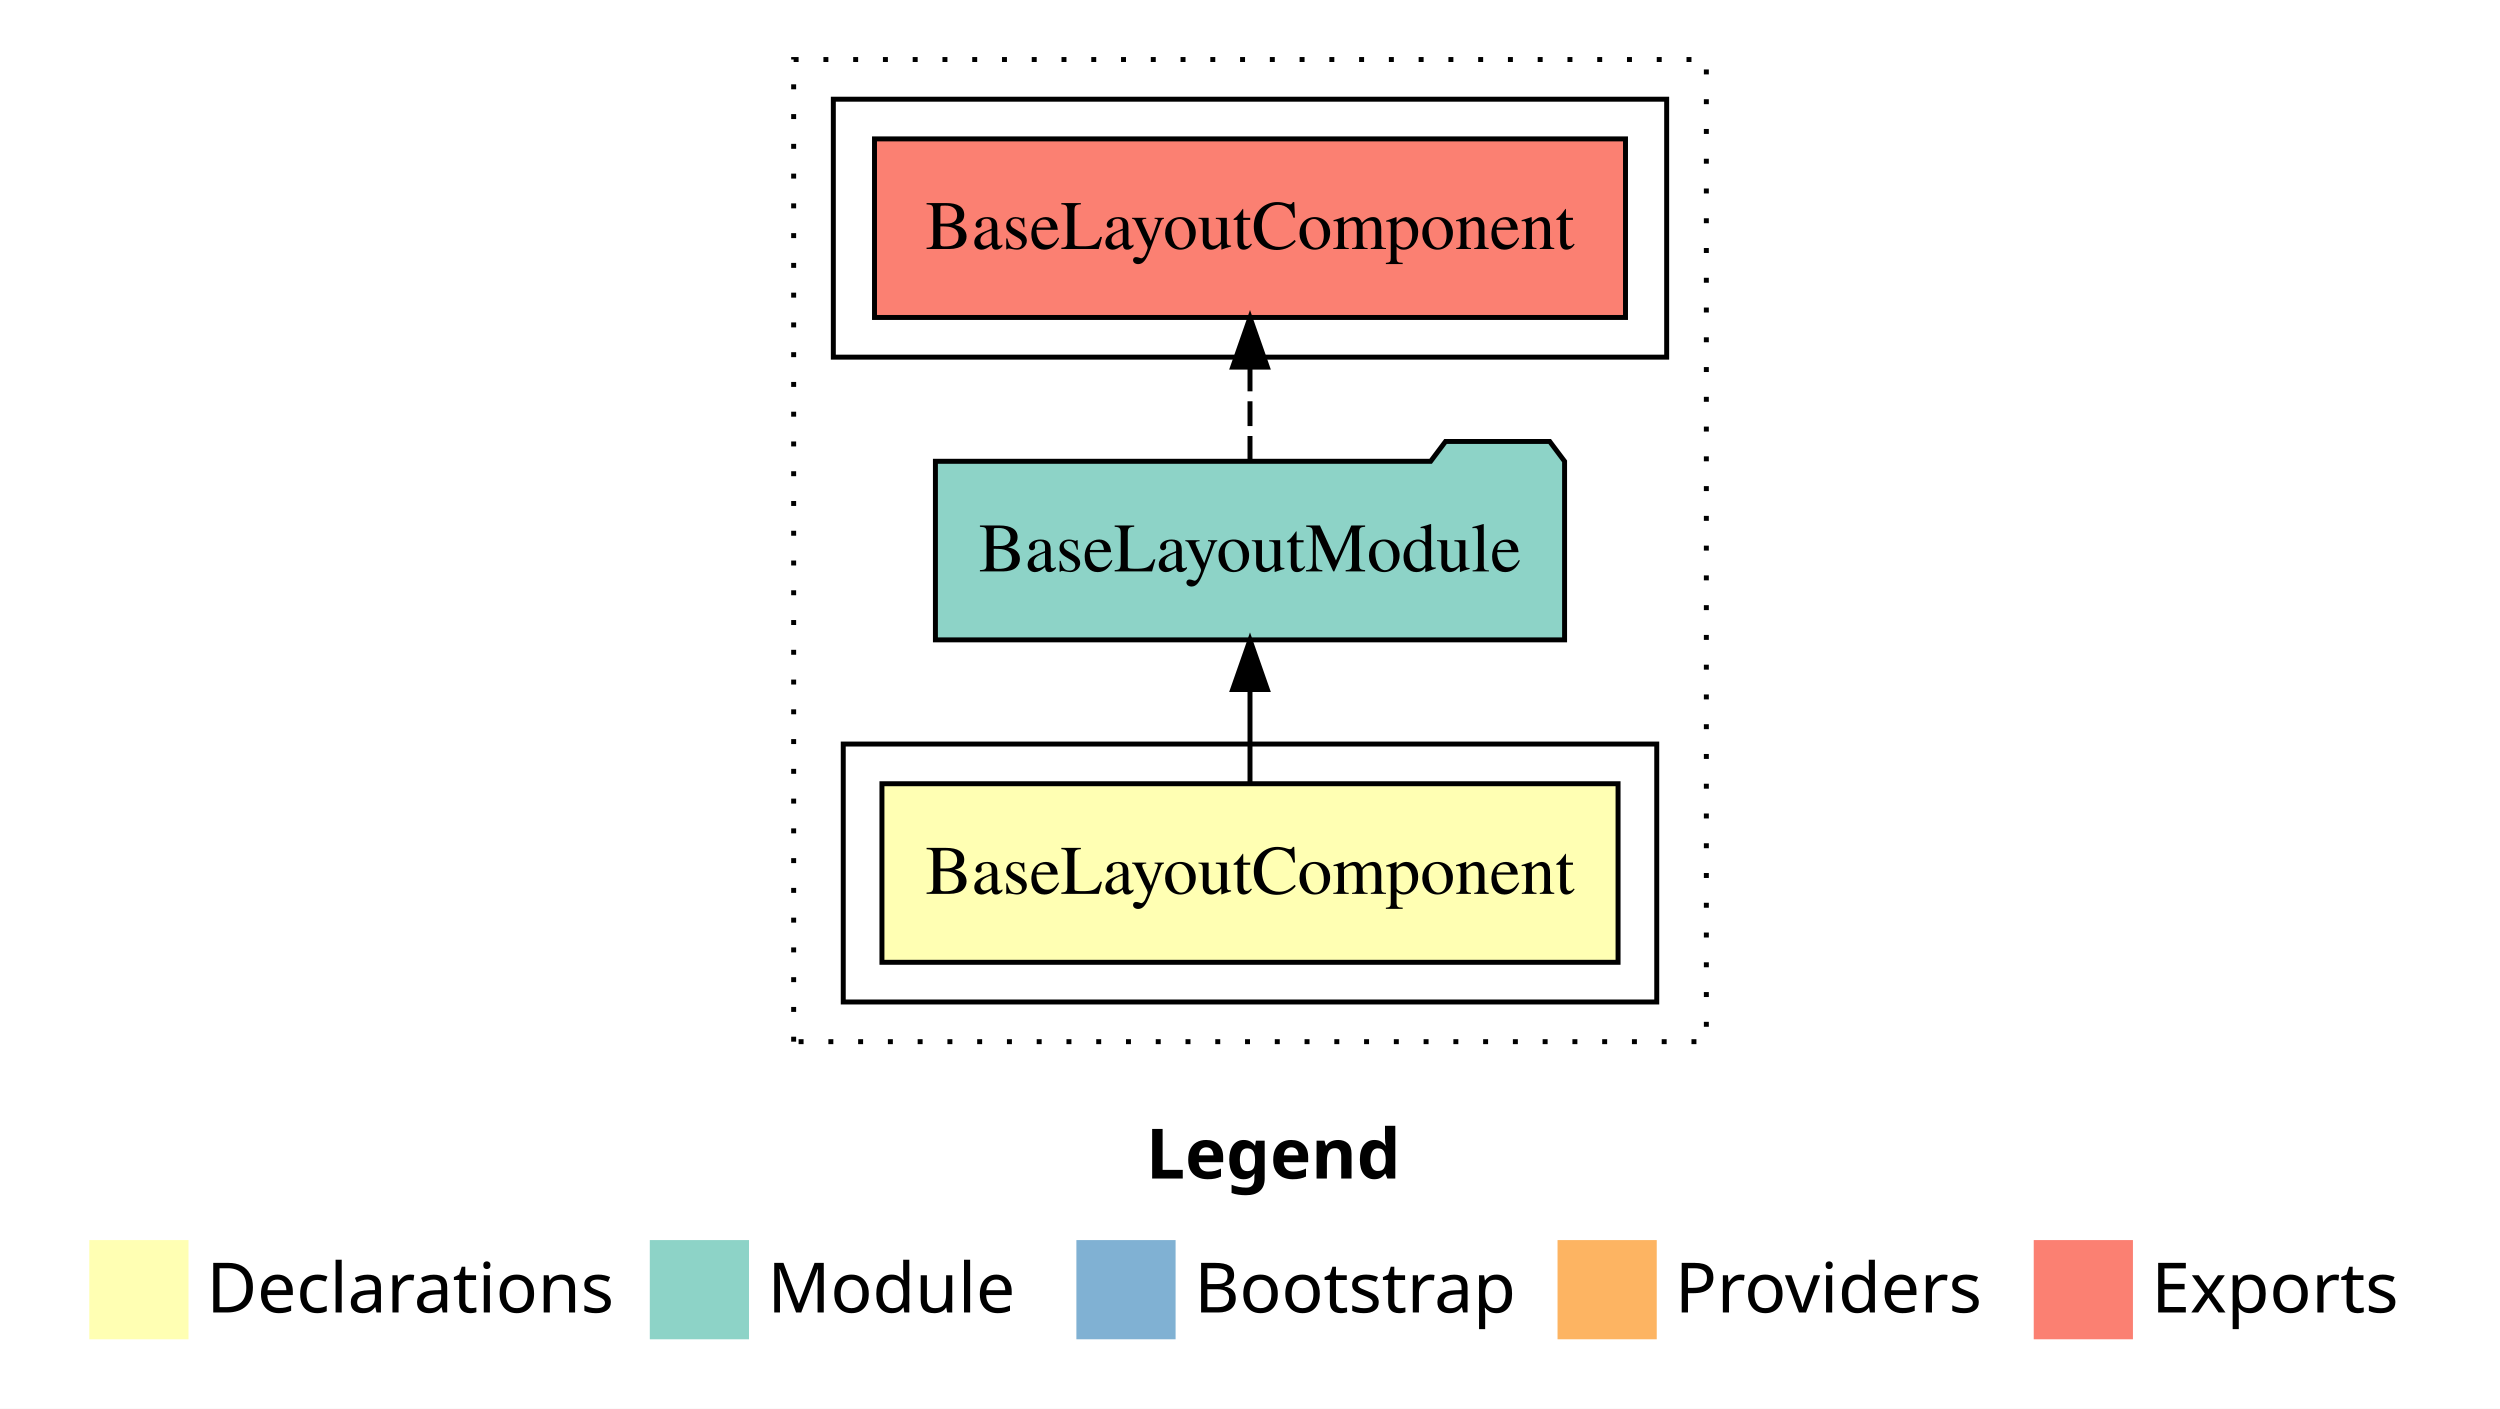
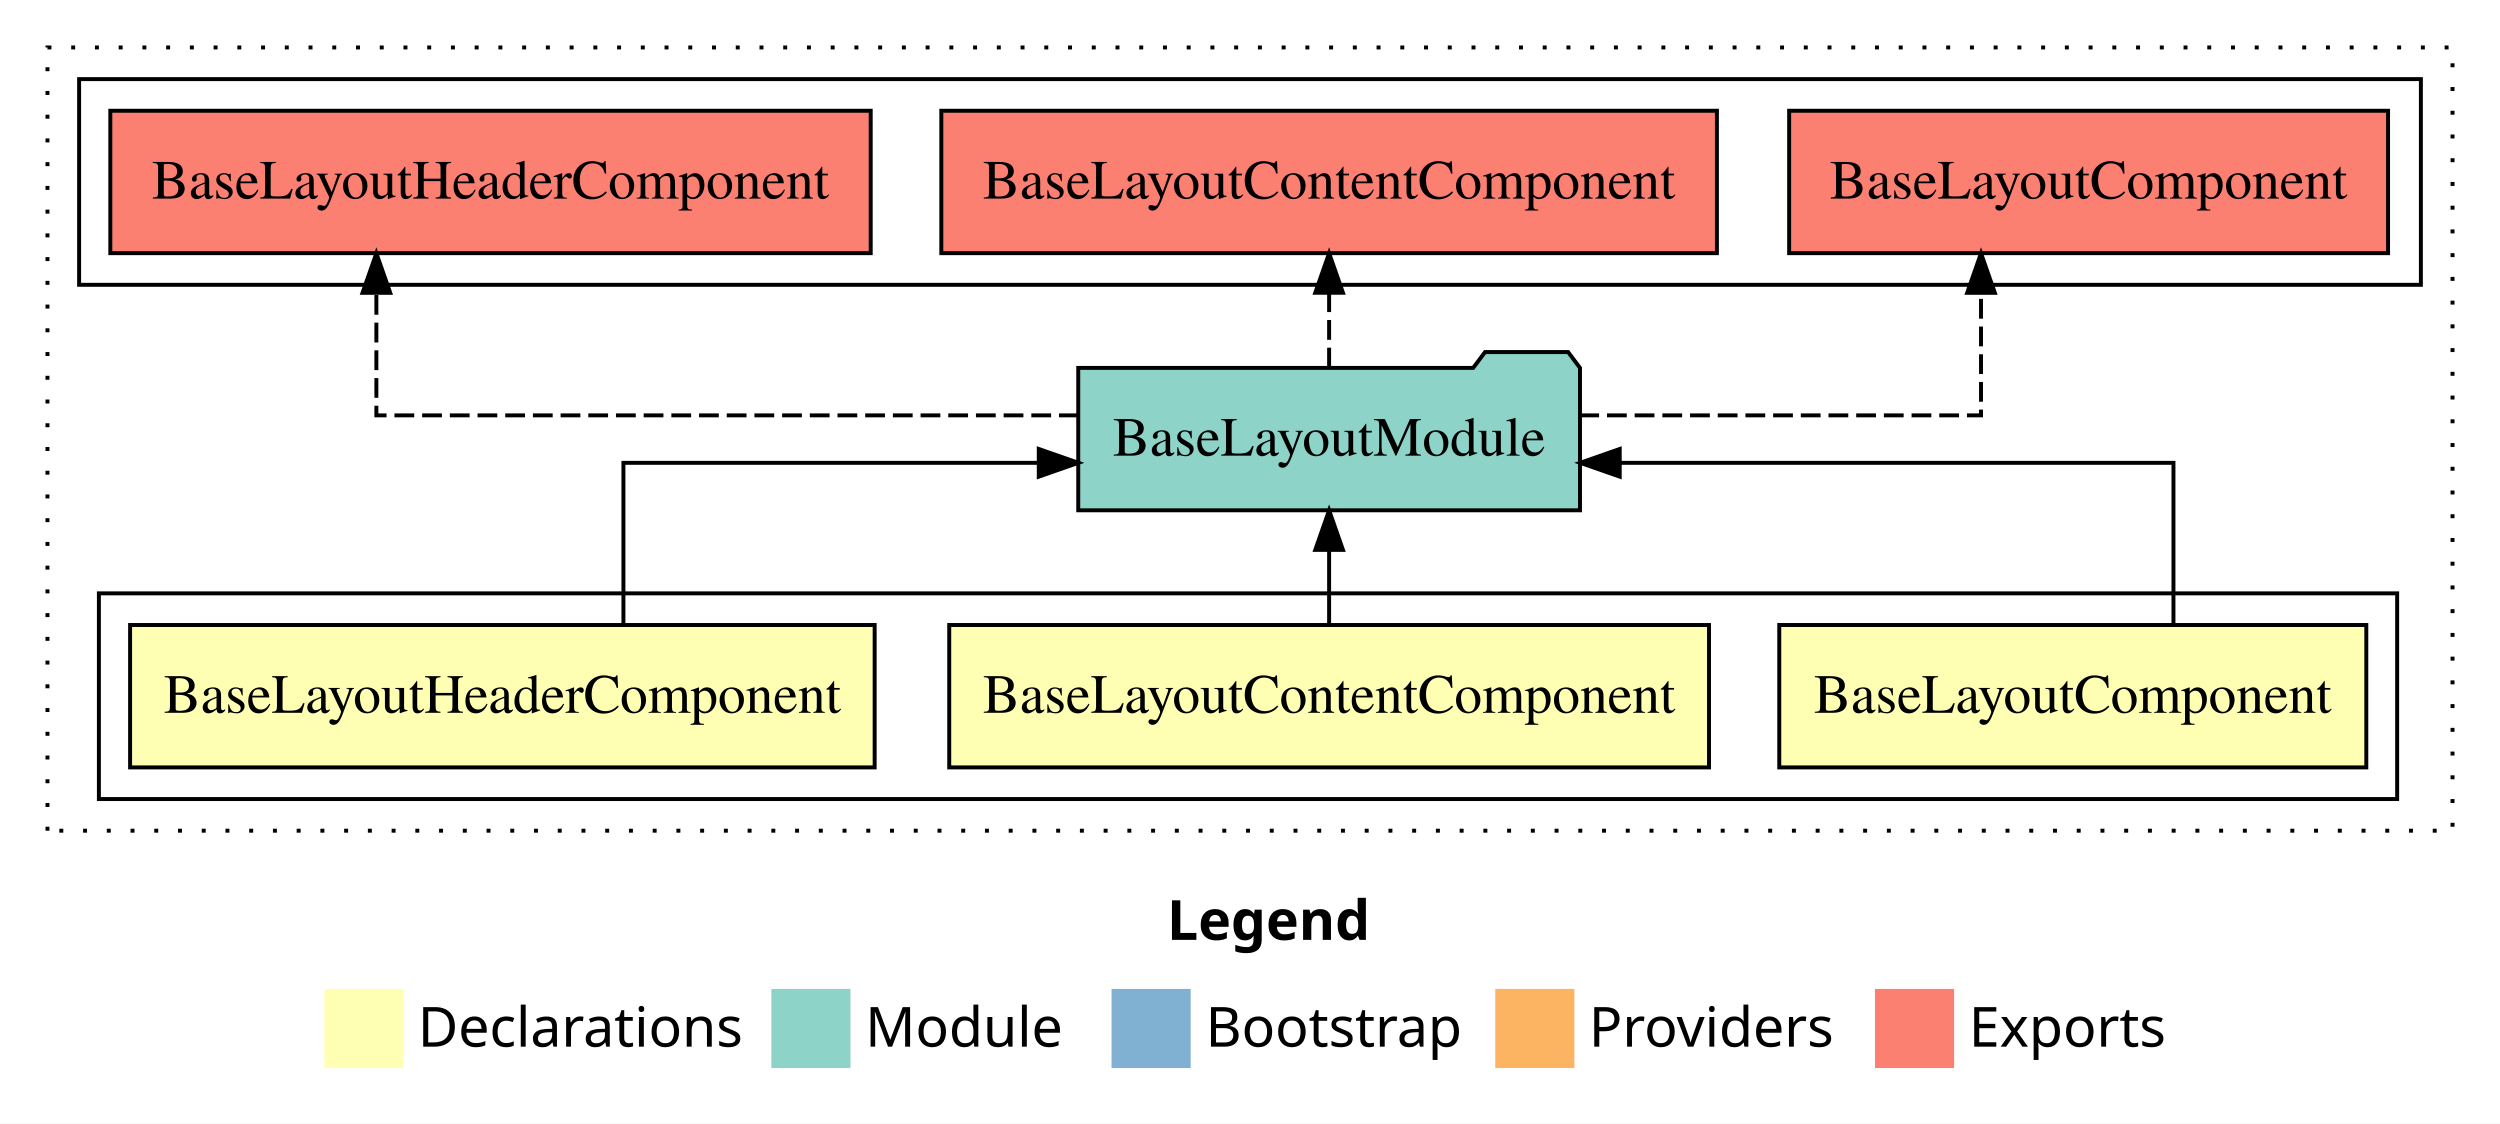
- <svg xmlns="http://www.w3.org/2000/svg" width="504pt" height="284pt" viewBox="0.00 0.00 504.00 284.00">
+ <svg xmlns="http://www.w3.org/2000/svg" width="632pt" height="284pt" viewBox="0.00 0.00 632.00 284.00">
  <g id="graph0" class="graph" transform="scale(1 1) rotate(0) translate(4 280)">
-     <polygon fill="#ffffff" stroke="transparent" points="-4,4 -4,-280 500,-280 500,4 -4,4" />
-     <text text-anchor="start" x="227.009" y="-42.4" font-family="sans-serif" font-weight="bold" font-size="14.00" fill="#000000">Legend</text>
-     <polygon fill="#ffffb3" stroke="transparent" points="14,-10 14,-30 34,-30 34,-10 14,-10" />
-     <text text-anchor="start" x="37.629" y="-15.4" font-family="sans-serif" font-size="14.00" fill="#000000">  Declarations</text>
-     <polygon fill="#8dd3c7" stroke="transparent" points="127,-10 127,-30 147,-30 147,-10 127,-10" />
-     <text text-anchor="start" x="150.725" y="-15.4" font-family="sans-serif" font-size="14.00" fill="#000000">  Module</text>
-     <polygon fill="#80b1d3" stroke="transparent" points="213,-10 213,-30 233,-30 233,-10 213,-10" />
-     <text text-anchor="start" x="236.781" y="-15.4" font-family="sans-serif" font-size="14.00" fill="#000000">  Bootstrap</text>
-     <polygon fill="#fdb462" stroke="transparent" points="310,-10 310,-30 330,-30 330,-10 310,-10" />
-     <text text-anchor="start" x="333.673" y="-15.4" font-family="sans-serif" font-size="14.00" fill="#000000">  Providers</text>
-     <polygon fill="#fb8072" stroke="transparent" points="406,-10 406,-30 426,-30 426,-10 406,-10" />
-     <text text-anchor="start" x="429.726" y="-15.4" font-family="sans-serif" font-size="14.00" fill="#000000">  Exports</text>
+     <polygon fill="#ffffff" stroke="transparent" points="-4,4 -4,-280 628,-280 628,4 -4,4" />
+     <text text-anchor="start" x="291.009" y="-42.4" font-family="sans-serif" font-weight="bold" font-size="14.00" fill="#000000">Legend</text>
+     <polygon fill="#ffffb3" stroke="transparent" points="78,-10 78,-30 98,-30 98,-10 78,-10" />
+     <text text-anchor="start" x="101.629" y="-15.4" font-family="sans-serif" font-size="14.00" fill="#000000">  Declarations</text>
+     <polygon fill="#8dd3c7" stroke="transparent" points="191,-10 191,-30 211,-30 211,-10 191,-10" />
+     <text text-anchor="start" x="214.725" y="-15.4" font-family="sans-serif" font-size="14.00" fill="#000000">  Module</text>
+     <polygon fill="#80b1d3" stroke="transparent" points="277,-10 277,-30 297,-30 297,-10 277,-10" />
+     <text text-anchor="start" x="300.781" y="-15.4" font-family="sans-serif" font-size="14.00" fill="#000000">  Bootstrap</text>
+     <polygon fill="#fdb462" stroke="transparent" points="374,-10 374,-30 394,-30 394,-10 374,-10" />
+     <text text-anchor="start" x="397.673" y="-15.4" font-family="sans-serif" font-size="14.00" fill="#000000">  Providers</text>
+     <polygon fill="#fb8072" stroke="transparent" points="470,-10 470,-30 490,-30 490,-10 470,-10" />
+     <text text-anchor="start" x="493.726" y="-15.4" font-family="sans-serif" font-size="14.00" fill="#000000">  Exports</text>
    <g id="clust1" class="cluster">
-       <polygon fill="none" stroke="#000000" stroke-dasharray="1,5" points="156,-70 156,-268 340,-268 340,-70 156,-70" />
+       <polygon fill="none" stroke="#000000" stroke-dasharray="1,5" points="8,-70 8,-268 616,-268 616,-70 8,-70" />
    </g>
    <g id="clust2" class="cluster">
-       <polygon fill="none" stroke="#000000" points="166,-78 166,-130 330,-130 330,-78 166,-78" />
+       <polygon fill="none" stroke="#000000" points="21,-78 21,-130 602,-130 602,-78 21,-78" />
    </g>
-     <g id="clust5" class="cluster">
-       <polygon fill="none" stroke="#000000" points="164,-208 164,-260 332,-260 332,-208 164,-208" />
+     <g id="clust7" class="cluster">
+       <polygon fill="none" stroke="#000000" points="16,-208 16,-260 608,-260 608,-208 16,-208" />
    </g>
    <g id="node1" class="node">
-       <polygon fill="#ffffb3" stroke="#000000" points="322.201,-122 173.799,-122 173.799,-86 322.201,-86 322.201,-122" />
-       <text text-anchor="middle" x="248" y="-99.8" font-family="Times,serif" font-size="14.00" fill="#000000">BaseLayoutComponent</text>
+       <polygon fill="#ffffb3" stroke="#000000" points="594.201,-122 445.799,-122 445.799,-86 594.201,-86 594.201,-122" />
+       <text text-anchor="middle" x="520" y="-99.8" font-family="Times,serif" font-size="14.00" fill="#000000">BaseLayoutComponent</text>
+     </g>
+     <g id="node4" class="node">
+       <polygon fill="#8dd3c7" stroke="#000000" points="395.419,-187 392.419,-191 371.419,-191 368.419,-187 268.581,-187 268.581,-151 395.419,-151 395.419,-187" />
+       <text text-anchor="middle" x="332" y="-164.8" font-family="Times,serif" font-size="14.00" fill="#000000">BaseLayoutModule</text>
+     </g>
+     <g id="edge1" class="edge">
+       <path fill="none" stroke="#000000" d="M545.45,-122.022C545.45,-139.373 545.45,-163 545.45,-163 545.45,-163 405.464,-163 405.464,-163" />
+       <polygon fill="#000000" stroke="#000000" points="405.464,-159.5 395.464,-163 405.464,-166.5 405.464,-159.5" />
    </g>
    <g id="node2" class="node">
-       <polygon fill="#8dd3c7" stroke="#000000" points="311.419,-187 308.419,-191 287.419,-191 284.419,-187 184.581,-187 184.581,-151 311.419,-151 311.419,-187" />
-       <text text-anchor="middle" x="248" y="-164.8" font-family="Times,serif" font-size="14.00" fill="#000000">BaseLayoutModule</text>
+       <polygon fill="#ffffb3" stroke="#000000" points="428.034,-122 235.966,-122 235.966,-86 428.034,-86 428.034,-122" />
+       <text text-anchor="middle" x="332" y="-99.8" font-family="Times,serif" font-size="14.00" fill="#000000">BaseLayoutContentComponent</text>
    </g>
-     <g id="edge1" class="edge">
-       <path fill="none" stroke="#000000" d="M248,-122.106C248,-122.106 248,-140.991 248,-140.991" />
-       <polygon fill="#000000" stroke="#000000" points="244.5,-140.991 248,-150.991 251.5,-140.991 244.5,-140.991" />
+     <g id="edge2" class="edge">
+       <path fill="none" stroke="#000000" d="M332,-122.106C332,-122.106 332,-140.991 332,-140.991" />
+       <polygon fill="#000000" stroke="#000000" points="328.5,-140.991 332,-150.991 335.5,-140.991 328.5,-140.991" />
    </g>
    <g id="node3" class="node">
-       <polygon fill="#fb8072" stroke="#000000" points="323.701,-252 172.299,-252 172.299,-216 323.701,-216 323.701,-252" />
-       <text text-anchor="middle" x="248" y="-229.8" font-family="Times,serif" font-size="14.00" fill="#000000">BaseLayoutComponent </text>
+       <polygon fill="#ffffb3" stroke="#000000" points="217.112,-122 28.888,-122 28.888,-86 217.112,-86 217.112,-122" />
+       <text text-anchor="middle" x="123" y="-99.8" font-family="Times,serif" font-size="14.00" fill="#000000">BaseLayoutHeaderComponent</text>
    </g>
-     <g id="edge2" class="edge">
-       <path fill="none" stroke="#000000" stroke-dasharray="5,2" d="M248,-187.106C248,-187.106 248,-205.991 248,-205.991" />
-       <polygon fill="#000000" stroke="#000000" points="244.5,-205.991 248,-215.991 251.5,-205.991 244.5,-205.991" />
+     <g id="edge3" class="edge">
+       <path fill="none" stroke="#000000" d="M153.602,-122.022C153.602,-139.373 153.602,-163 153.602,-163 153.602,-163 258.601,-163 258.601,-163" />
+       <polygon fill="#000000" stroke="#000000" points="258.601,-166.5 268.601,-163 258.601,-159.5 258.601,-166.5" />
+     </g>
+     <g id="node5" class="node">
+       <polygon fill="#fb8072" stroke="#000000" points="599.701,-252 448.299,-252 448.299,-216 599.701,-216 599.701,-252" />
+       <text text-anchor="middle" x="524" y="-229.8" font-family="Times,serif" font-size="14.00" fill="#000000">BaseLayoutComponent </text>
+     </g>
+     <g id="edge4" class="edge">
+       <path fill="none" stroke="#000000" stroke-dasharray="5,2" d="M395.245,-175C441.719,-175 496.8,-175 496.8,-175 496.8,-175 496.8,-205.977 496.8,-205.977" />
+       <polygon fill="#000000" stroke="#000000" points="493.3,-205.977 496.8,-215.977 500.3,-205.977 493.3,-205.977" />
+     </g>
+     <g id="node6" class="node">
+       <polygon fill="#fb8072" stroke="#000000" points="430.033,-252 233.967,-252 233.967,-216 430.033,-216 430.033,-252" />
+       <text text-anchor="middle" x="332" y="-229.8" font-family="Times,serif" font-size="14.00" fill="#000000">BaseLayoutContentComponent </text>
+     </g>
+     <g id="edge5" class="edge">
+       <path fill="none" stroke="#000000" stroke-dasharray="5,2" d="M332,-187.106C332,-187.106 332,-205.991 332,-205.991" />
+       <polygon fill="#000000" stroke="#000000" points="328.5,-205.991 332,-215.991 335.5,-205.991 328.5,-205.991" />
+     </g>
+     <g id="node7" class="node">
+       <polygon fill="#fb8072" stroke="#000000" points="216.112,-252 23.888,-252 23.888,-216 216.112,-216 216.112,-252" />
+       <text text-anchor="middle" x="120" y="-229.8" font-family="Times,serif" font-size="14.00" fill="#000000">BaseLayoutHeaderComponent </text>
+     </g>
+     <g id="edge6" class="edge">
+       <path fill="none" stroke="#000000" stroke-dasharray="5,2" d="M268.719,-175C197.359,-175 91.148,-175 91.148,-175 91.148,-175 91.148,-205.977 91.148,-205.977" />
+       <polygon fill="#000000" stroke="#000000" points="87.648,-205.977 91.148,-215.977 94.648,-205.977 87.648,-205.977" />
    </g>
  </g>
</svg>
